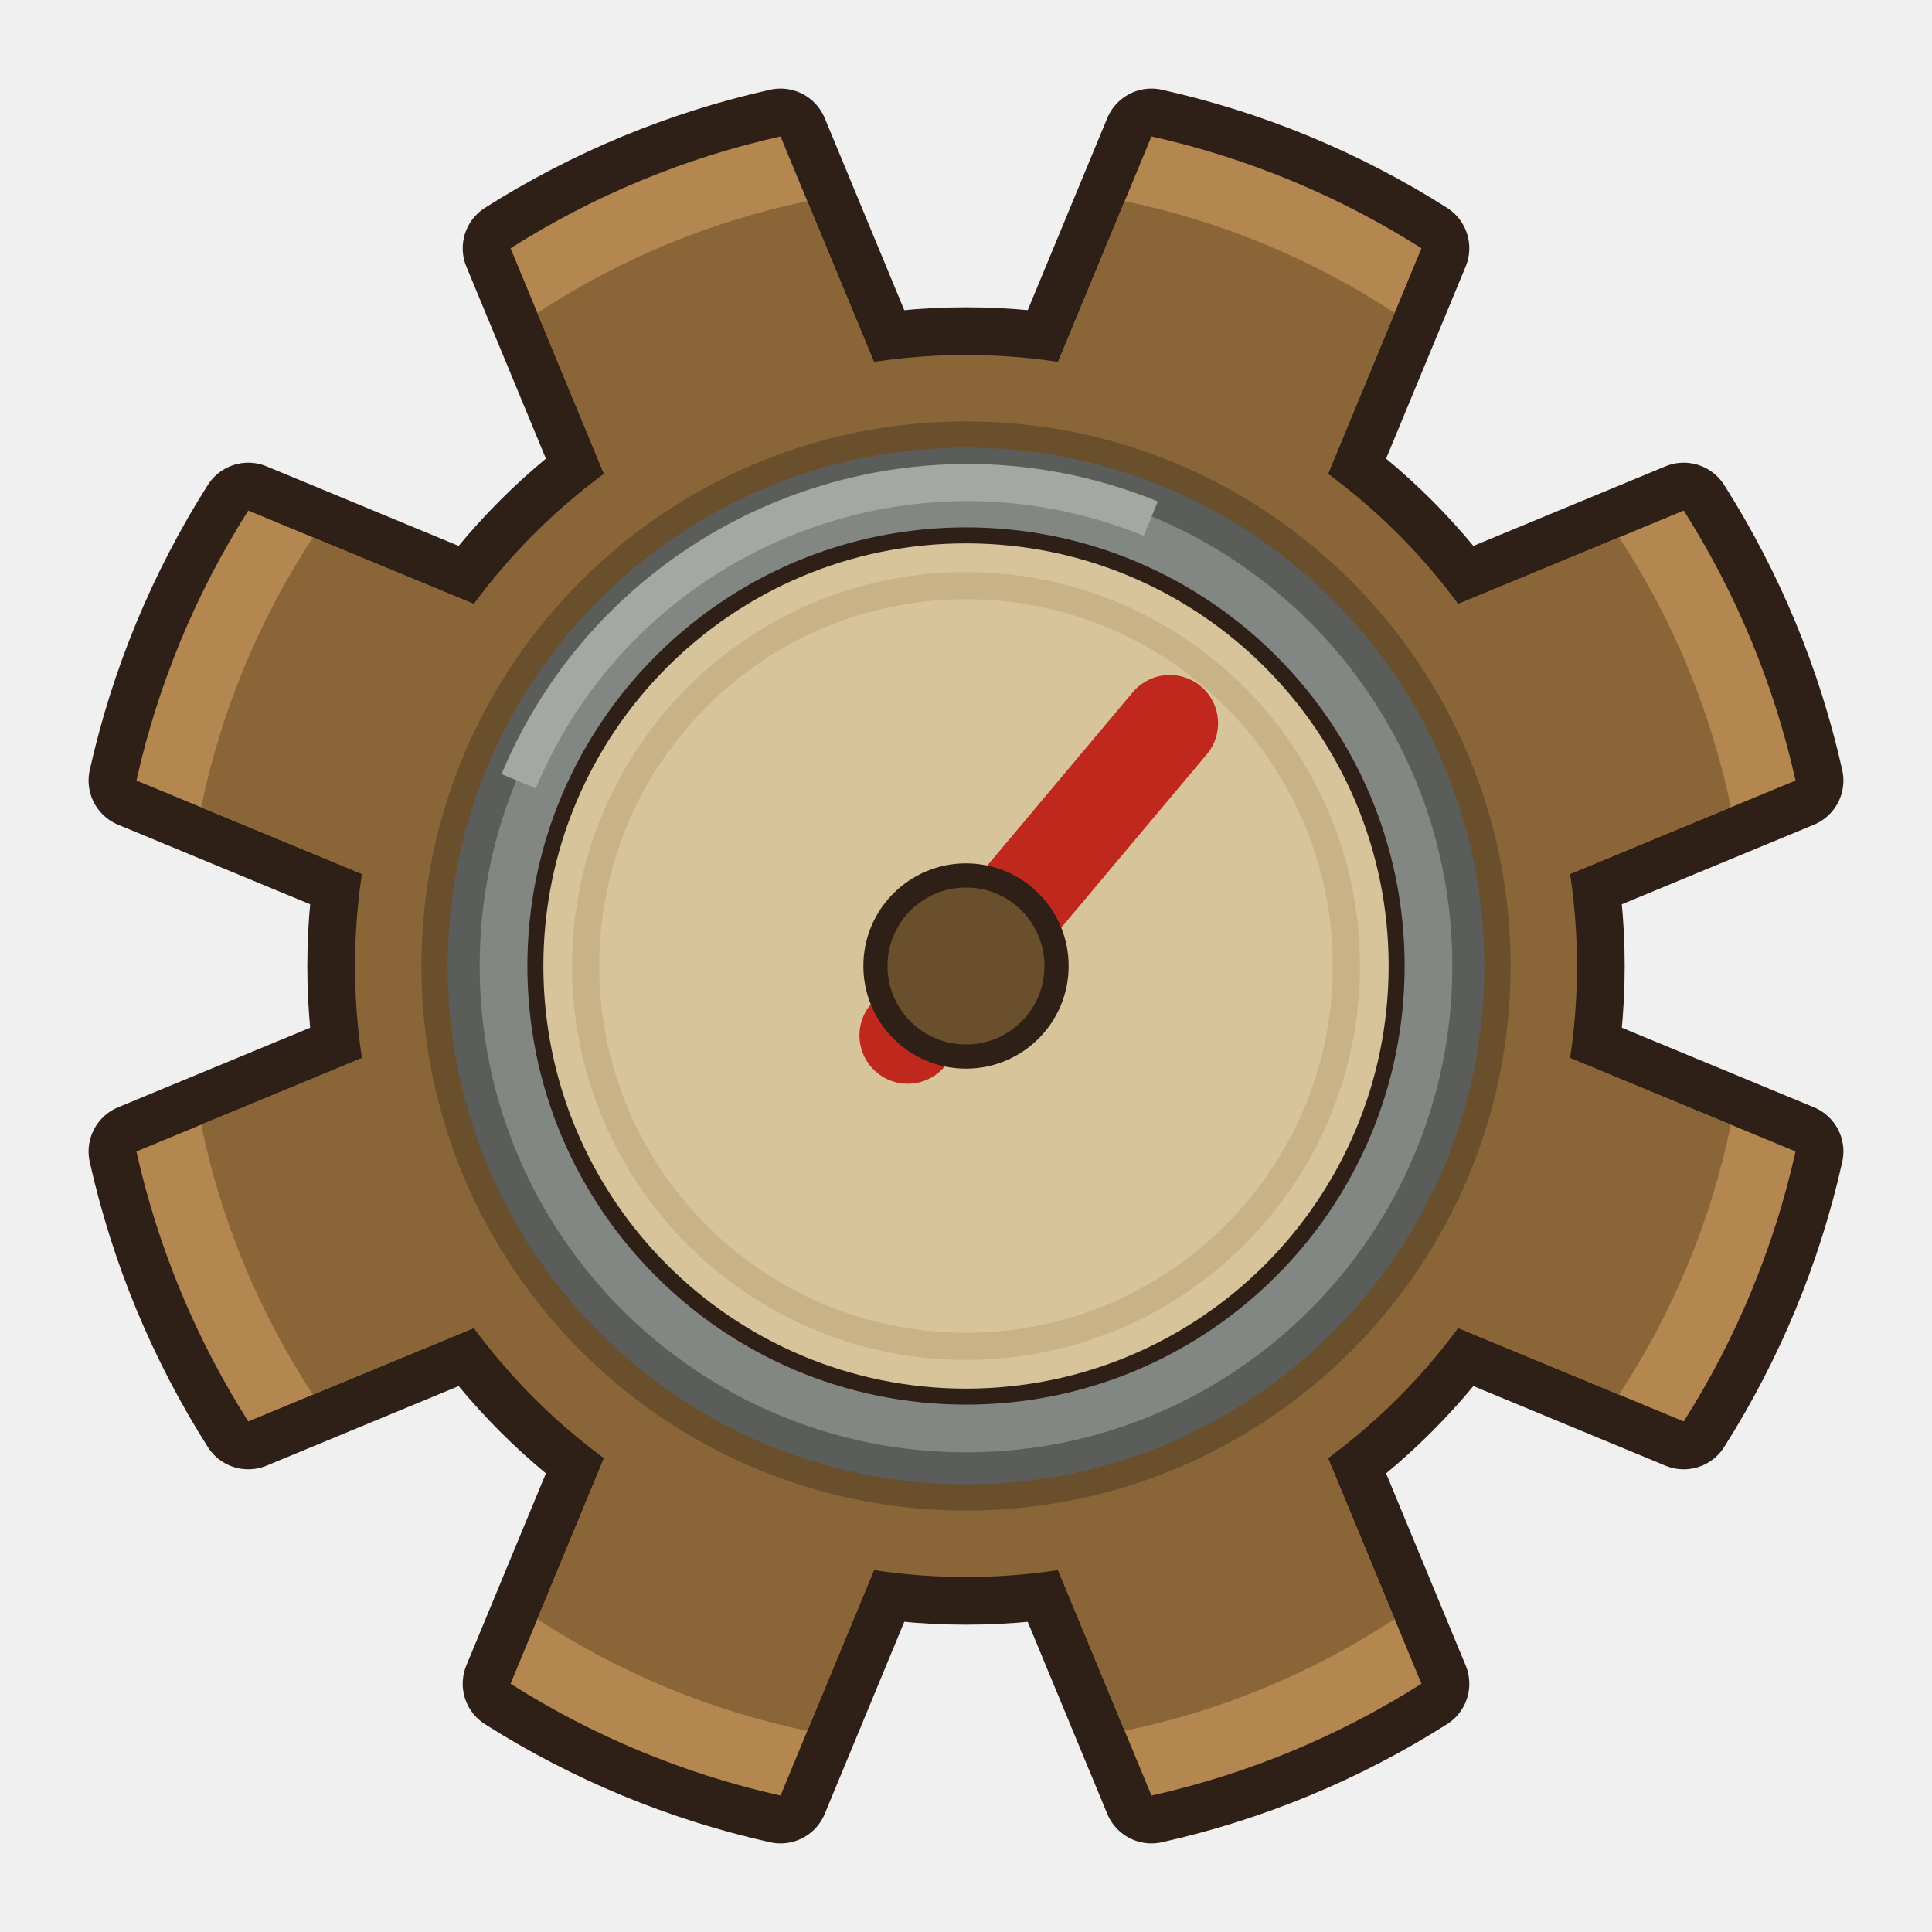
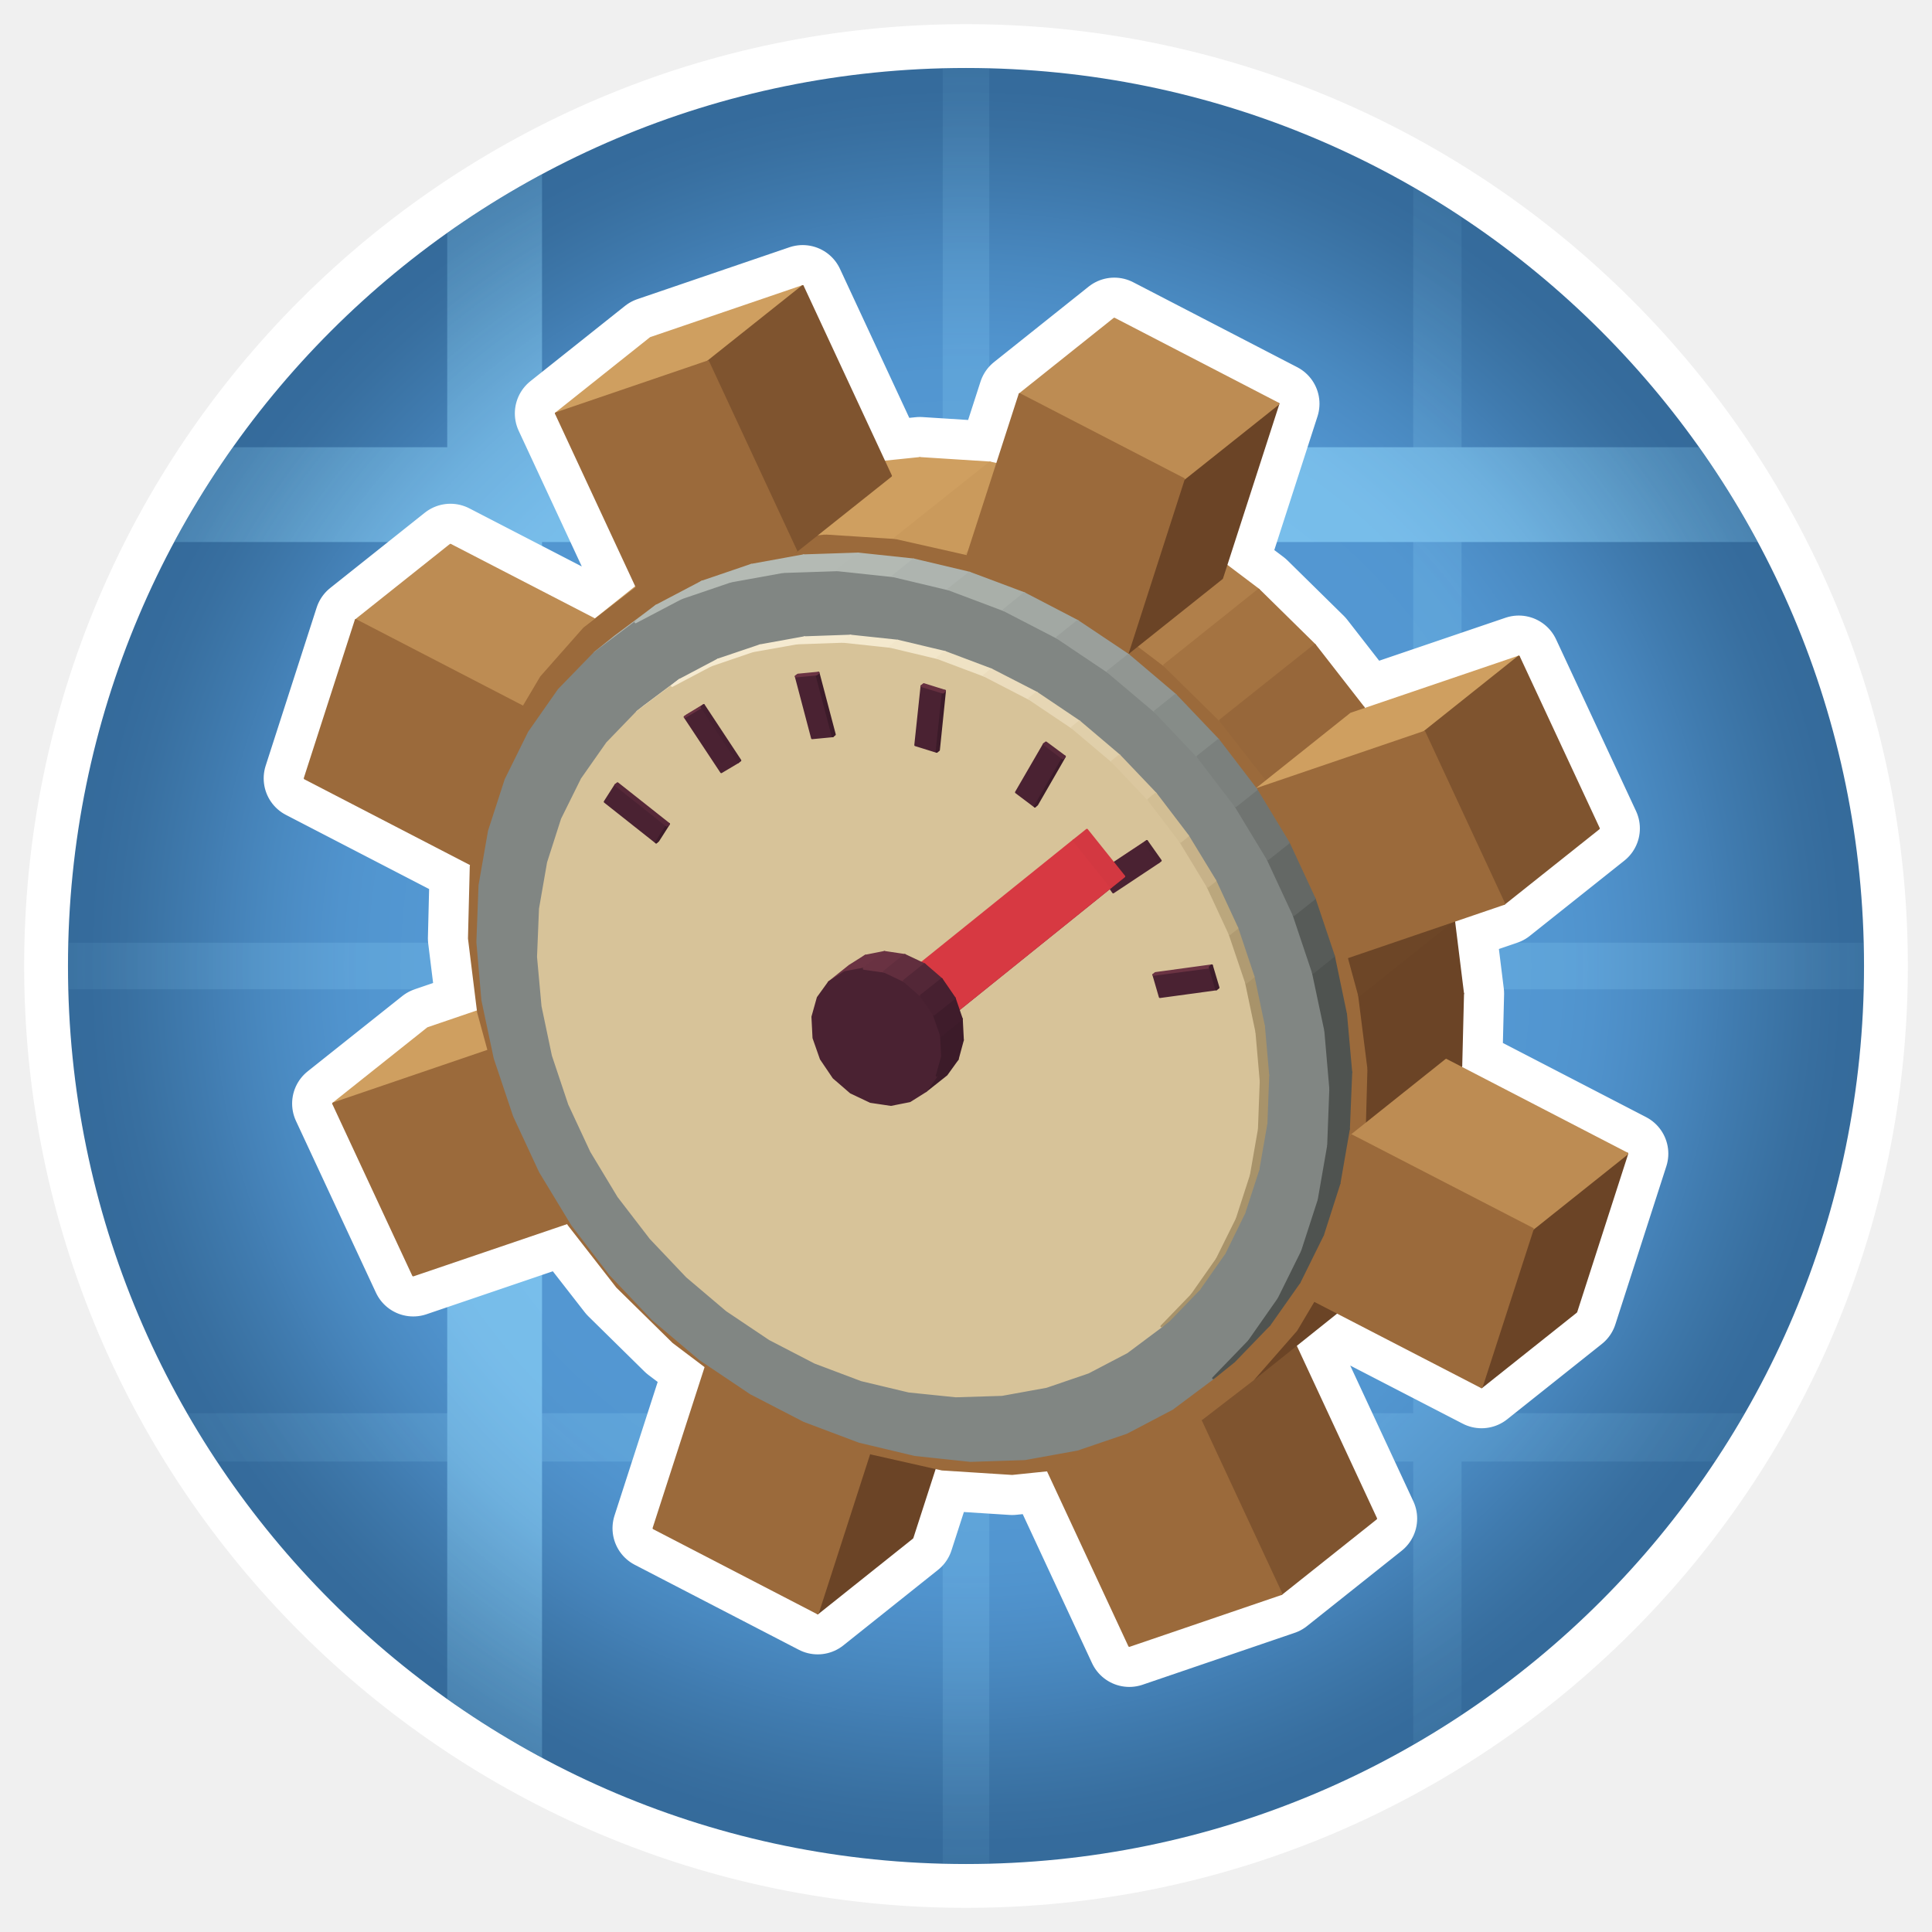
- <svg xmlns="http://www.w3.org/2000/svg" viewBox="0 0 64 64">
-   <path d="M27.16,15.28 L27.16,4.26 A28.16,28.16 0 0 1 36.84,4.26 L36.84,15.28Z" fill="#2e2016" stroke="#2e2016" stroke-width="3.17" stroke-linejoin="round" transform="rotate(22.50 32 32)" />
-   <path d="M27.16,15.28 L27.16,4.26 A28.16,28.16 0 0 1 36.84,4.26 L36.84,15.28Z" fill="#2e2016" stroke="#2e2016" stroke-width="3.17" stroke-linejoin="round" transform="rotate(67.50 32 32)" />
-   <path d="M27.16,15.28 L27.16,4.26 A28.16,28.16 0 0 1 36.84,4.26 L36.84,15.28Z" fill="#2e2016" stroke="#2e2016" stroke-width="3.17" stroke-linejoin="round" transform="rotate(112.50 32 32)" />
-   <path d="M27.16,15.28 L27.16,4.26 A28.16,28.16 0 0 1 36.84,4.26 L36.84,15.28Z" fill="#2e2016" stroke="#2e2016" stroke-width="3.17" stroke-linejoin="round" transform="rotate(157.50 32 32)" />
-   <path d="M27.16,15.28 L27.16,4.26 A28.16,28.16 0 0 1 36.84,4.26 L36.84,15.28Z" fill="#2e2016" stroke="#2e2016" stroke-width="3.17" stroke-linejoin="round" transform="rotate(202.50 32 32)" />
-   <path d="M27.16,15.28 L27.16,4.26 A28.16,28.16 0 0 1 36.84,4.26 L36.84,15.28Z" fill="#2e2016" stroke="#2e2016" stroke-width="3.17" stroke-linejoin="round" transform="rotate(247.50 32 32)" />
-   <path d="M27.16,15.28 L27.16,4.26 A28.16,28.16 0 0 1 36.84,4.26 L36.84,15.28Z" fill="#2e2016" stroke="#2e2016" stroke-width="3.17" stroke-linejoin="round" transform="rotate(292.50 32 32)" />
-   <path d="M27.16,15.28 L27.16,4.26 A28.16,28.16 0 0 1 36.84,4.26 L36.84,15.28Z" fill="#2e2016" stroke="#2e2016" stroke-width="3.17" stroke-linejoin="round" transform="rotate(337.50 32 32)" />
-   <circle cx="32" cy="32" r="21.82" fill="#2e2016" />
-   <path d="M27.16,15.28 L27.16,4.26 A28.16,28.16 0 0 1 36.84,4.26 L36.84,15.28Z" fill="#b3874f" transform="rotate(22.50 32 32)" />
-   <path d="M27.16,15.28 L27.16,4.26 A28.16,28.16 0 0 1 36.84,4.26 L36.84,15.28Z" fill="#b3874f" transform="rotate(67.50 32 32)" />
-   <path d="M27.16,15.28 L27.16,4.26 A28.16,28.16 0 0 1 36.84,4.26 L36.84,15.28Z" fill="#b3874f" transform="rotate(112.50 32 32)" />
-   <path d="M27.16,15.28 L27.16,4.26 A28.16,28.16 0 0 1 36.84,4.26 L36.84,15.28Z" fill="#b3874f" transform="rotate(157.50 32 32)" />
-   <path d="M27.16,15.28 L27.16,4.26 A28.16,28.16 0 0 1 36.84,4.26 L36.84,15.28Z" fill="#b3874f" transform="rotate(202.50 32 32)" />
-   <path d="M27.16,15.28 L27.16,4.26 A28.16,28.16 0 0 1 36.84,4.26 L36.84,15.28Z" fill="#b3874f" transform="rotate(247.50 32 32)" />
-   <path d="M27.16,15.28 L27.16,4.26 A28.16,28.16 0 0 1 36.84,4.26 L36.84,15.28Z" fill="#b3874f" transform="rotate(292.50 32 32)" />
-   <path d="M27.16,15.28 L27.16,4.26 A28.16,28.16 0 0 1 36.84,4.26 L36.84,15.28Z" fill="#b3874f" transform="rotate(337.50 32 32)" />
-   <path d="M27.16,15.28 L27.16,6.58 A25.87,25.87 0 0 1 36.84,6.58 L36.84,15.28Z" fill="#8a6538" transform="rotate(22.50 32 32)" />
-   <path d="M27.16,15.28 L27.16,6.58 A25.87,25.87 0 0 1 36.84,6.58 L36.84,15.28Z" fill="#8a6538" transform="rotate(67.50 32 32)" />
-   <path d="M27.16,15.28 L27.16,6.58 A25.87,25.87 0 0 1 36.84,6.58 L36.84,15.28Z" fill="#8a6538" transform="rotate(112.50 32 32)" />
-   <path d="M27.16,15.28 L27.16,6.58 A25.87,25.87 0 0 1 36.84,6.58 L36.84,15.28Z" fill="#8a6538" transform="rotate(157.50 32 32)" />
-   <path d="M27.16,15.28 L27.16,6.58 A25.87,25.87 0 0 1 36.84,6.58 L36.84,15.28Z" fill="#8a6538" transform="rotate(202.50 32 32)" />
-   <path d="M27.16,15.28 L27.16,6.58 A25.87,25.87 0 0 1 36.84,6.58 L36.84,15.28Z" fill="#8a6538" transform="rotate(247.50 32 32)" />
-   <path d="M27.16,15.28 L27.16,6.58 A25.87,25.87 0 0 1 36.84,6.58 L36.84,15.28Z" fill="#8a6538" transform="rotate(292.50 32 32)" />
-   <path d="M27.16,15.28 L27.16,6.58 A25.87,25.87 0 0 1 36.84,6.58 L36.84,15.28Z" fill="#8a6538" transform="rotate(337.50 32 32)" />
-   <circle cx="32" cy="32" r="20.24" fill="#8a6538" />
-   <circle cx="32" cy="32" r="18.04" fill="#6a4f2c" />
-   <circle cx="32" cy="32" r="17.17" fill="#5a5d5a" />
-   <circle cx="32" cy="32" r="16.11" fill="#828784" />
-   <path d="M17.18,25.88 A16.11,16.11 0 0 1 38.12,17.18" fill="none" stroke="#a3a8a4" stroke-width="1.23" />
-   <circle cx="32" cy="32" r="14" fill="#1d1c21" stroke="#2e2016" stroke-width="1.06" />
-   <circle cx="32" cy="32" r="14" fill="#d8c49a" />
-   <circle cx="32" cy="32" r="12.6" fill="none" stroke="#c9b285" stroke-width="0.9" />
-   <line x1="30.07" y1="34.30" x2="38.75" y2="23.96" stroke="#c0281e" stroke-width="3.2" stroke-linecap="round" />
-   <circle cx="32" cy="32" r="3" fill="#6a4f2c" stroke="#2e2016" stroke-width="0.8" />
+ <svg xmlns="http://www.w3.org/2000/svg" viewBox="0 0 1080 1080">
+   <defs>
+     <radialGradient id="finb" gradientUnits="userSpaceOnUse" cx="540" cy="540" r="502">
+       <stop offset="0" stop-color="#5398d3" />
+       <stop offset="0.6" stop-color="#5397d2" />
+       <stop offset="0.659" stop-color="#5296d0" />
+       <stop offset="0.699" stop-color="#5093cd" />
+       <stop offset="0.739" stop-color="#4d8ec7" />
+       <stop offset="0.779" stop-color="#4989c0" />
+       <stop offset="0.819" stop-color="#4582b8" />
+       <stop offset="0.859" stop-color="#407baf" />
+       <stop offset="0.898" stop-color="#3c75a7" />
+       <stop offset="0.938" stop-color="#386fa0" />
+       <stop offset="0.978" stop-color="#356b9c" />
+       <stop offset="1" stop-color="#356b9b" />
+     </radialGradient>
+     <radialGradient id="fina" gradientUnits="userSpaceOnUse" cx="540" cy="540" r="502">
+       <stop offset="0" stop-color="#fff" stop-opacity="0.56" />
+       <stop offset="0.677" stop-color="#fff" stop-opacity="0.55" />
+       <stop offset="0.783" stop-color="#fff" stop-opacity="0.48" />
+       <stop offset="0.97" stop-color="#fff" stop-opacity="0.26" />
+       <stop offset="1" stop-color="#fff" stop-opacity="0.22" />
+     </radialGradient>
+     <mask id="finm" maskUnits="userSpaceOnUse" x="0" y="0" width="1080" height="1080">
+       <rect width="1080" height="1080" fill="url(#fina)" />
+     </mask>
+     <clipPath id="finc">
+       <circle cx="540" cy="540" r="502" />
+     </clipPath>
+     <filter id="fing" filterUnits="userSpaceOnUse" x="0" y="0" width="1080" height="1080">
+       <feGaussianBlur stdDeviation="16" />
+     </filter>
+   </defs>
+   <circle cx="540" cy="540" r="526.5" fill="#fff" />
+   <circle cx="540" cy="540" r="502" fill="url(#finb)" />
+   <g clip-path="url(#finc)">
+     <g mask="url(#finm)" fill="#96dcff">
+       <path d="M527,0H553V1080H527Z M790,0H817V1080H790Z M0,527H1080V553H0Z M0,790H1080V817H0Z" fill-opacity="0.33" />
+       <path d="M250,0H303V1080H250Z M0,250H1080V303H0Z" />
+     </g>
+   </g>
+   <path d="M280.1,584.9L333,542.8L239.2,574.8L186.3,616.9ZM541.5,762.1L488.6,804.2L457.1,901.8L510,859.6ZM377.7,638.8L333,542.8L280.1,584.9L324.8,681ZM541.5,762.1L449.7,714.7L396.9,756.8L488.6,804.2ZM324.8,681L280.1,584.9L186.3,616.9L231,712.9ZM488.6,804.2L396.9,756.8L365.4,854.3L457.1,901.8ZM324.5,445.3L353,356.9L300.1,399.1L271.6,487.5ZM300.1,399.1L353,356.9L251.8,304.6L198.9,346.7ZM719.9,742.9L634.9,771.9L582,814L667,785.1ZM271.6,487.5L300.1,399.1L198.9,346.7L170.4,435.1ZM719.9,742.9L667,785.1L716.3,891L769.2,848.9ZM667,785.1L582,814L631.3,920L716.3,891ZM408.1,286.9L379.4,309L326.6,351.2L355.2,329ZM753.4,728.8L777.5,701.5L724.6,743.6L700.6,771ZM440.7,270.4L408.1,286.9L355.2,329L387.8,312.5ZM777.5,701.5L796.4,669.6L743.5,711.8L724.6,743.6ZM763.9,637.8L765,597.5L759.8,556.4L748.6,515.3L731.6,475.4L709.3,437.5L682.1,402.7L650.8,371.9L616.1,345.6L578.8,324.7L540,309.6L500.5,300.7L461.3,298.2L423.5,302.2L387.8,312.5L355.2,329L326.6,351.2L302.5,378.5L283.6,410.4L270.4,445.9L263.2,484.3L262.2,524.6L267.3,565.8L278.5,606.8L295.5,646.8L317.9,684.6L345,719.4L376.4,750.3L411.1,776.5L448.3,797.4L487.1,812.5L526.6,821.4L565.8,823.9L603.7,820L639.3,809.6L671.9,793.1L700.6,771L724.6,743.6L743.5,711.8L756.7,676.2ZM476.3,260L440.7,270.4L387.8,312.5L423.5,302.2ZM310.8,231.1L395.8,202.1L448.7,160L363.7,189ZM796.4,669.6L809.6,634.1L756.7,676.2L743.5,711.8ZM514.2,256.1L476.3,260L423.5,302.2L461.3,298.2ZM445.1,308.1L498,266L448.7,160L395.8,202.1ZM809.6,634.1L816.8,595.7L763.9,637.8L756.7,676.2ZM553.4,258.6L514.2,256.1L461.3,298.2L500.5,300.7ZM360.1,337.1L445.1,308.1L395.8,202.1L310.8,231.1ZM856.8,687L828.2,775.4L881.1,733.3L909.6,644.9ZM816.8,595.7L817.8,555.4L765,597.5L763.9,637.8ZM592.9,267.5L553.4,258.6L500.5,300.7L540,309.6ZM808.4,592.5L755.5,634.7L856.8,687L909.6,644.9ZM817.8,555.4L812.7,514.2L759.8,556.4L765,597.5ZM631.7,282.6L592.9,267.5L540,309.6L578.8,324.7ZM755.5,634.7L727,723.1L828.2,775.4L856.8,687ZM812.7,514.2L801.5,473.2L748.6,515.3L759.8,556.4ZM668.9,303.5L631.7,282.6L578.8,324.7L616.1,345.6ZM801.5,473.2L784.5,433.2L731.6,475.4L748.6,515.3ZM703.6,329.7L668.9,303.5L616.1,345.6L650.8,371.9ZM784.5,433.2L762.1,395.4L709.3,437.5L731.6,475.4ZM735,360.6L703.6,329.7L650.8,371.9L682.1,402.7ZM762.1,395.4L735,360.6L682.1,402.7L709.3,437.5ZM630.3,365.3L683.1,323.2L714.6,225.7L661.7,267.8ZM755.2,399L702.3,441.2L796.2,409.2L849,367.1ZM570,220.4L661.7,267.8L714.6,225.7L622.9,178.2ZM796.2,409.2L840.8,505.2L893.7,463.1L849,367.1ZM538.5,317.9L630.3,365.3L661.7,267.8L570,220.4ZM702.3,441.2L747,537.2L840.8,505.2L796.2,409.2ZM366.9,338.6L344,355.7L332.4,365L355.3,347.8ZM742.5,640.4L743.7,608.6L740.9,576.2L734,543.7L723.2,511.5L708.7,480.3L690.7,450.6L669.5,422.9L645.6,397.7L619.2,375.4L590.9,356.4L561.1,341L530.3,329.4L499.2,322L468.1,318.7L437.7,319.7L408.4,325L380.8,334.4L355.3,347.8L332.4,365L312.4,385.6L295.8,409.3L282.7,435.8L273.4,464.5L268.1,494.9L266.9,526.7L269.7,559.1L276.6,591.6L287.4,623.8L301.9,655L319.9,684.7L341.1,712.4L365,737.6L391.4,759.9L419.7,778.9L449.5,794.3L480.3,805.9L511.4,813.3L542.5,816.6L572.9,815.6L602.2,810.3L629.8,800.9L655.3,787.5L678.2,770.4L698.2,749.7L714.8,726L727.9,699.5L737.2,670.8ZM689.8,761.1L709.7,740.5L698.2,749.7L678.2,770.4ZM392.4,325.2L366.9,338.6L355.3,347.8L380.8,334.4ZM709.7,740.5L726.4,716.8L714.8,726L698.2,749.7ZM420,315.8L392.4,325.2L380.8,334.4L408.4,325ZM726.4,716.8L739.5,690.3L727.9,699.5L714.8,726ZM449.2,310.5L420,315.8L408.4,325L437.7,319.7ZM739.5,690.3L748.7,661.6L737.2,670.8L727.9,699.5ZM479.7,309.5L449.2,310.5L437.7,319.7L468.1,318.7ZM748.7,661.6L754,631.1L742.5,640.4L737.2,670.8ZM510.7,312.8L479.7,309.5L468.1,318.7L499.2,322ZM754,631.1L755.3,599.4L743.7,608.6L742.5,640.4ZM541.9,320.2L510.7,312.8L499.2,322L530.3,329.4ZM755.3,599.4L752.4,567L740.9,576.2L743.7,608.6ZM572.6,331.7L541.9,320.2L530.3,329.4L561.1,341ZM752.4,567L745.6,534.4L734,543.7L740.9,576.2ZM602.4,347.2L572.6,331.7L561.1,341L590.9,356.4ZM745.6,534.4L734.8,502.3L723.2,511.5L734,543.7ZM630.8,366.2L602.4,347.2L590.9,356.4L619.2,375.4ZM734.8,502.3L720.3,471.1L708.7,480.3L723.2,511.5ZM657.1,388.5L630.8,366.2L619.2,375.4L645.6,397.7ZM720.3,471.1L702.3,441.4L690.7,450.6L708.7,480.3ZM681.1,413.7L657.1,388.5L645.6,397.7L669.5,422.9ZM702.3,441.4L681.1,413.7L669.5,422.9L690.7,450.6ZM379.9,380.1L360.5,394.6L356.3,397.9L375.7,383.4ZM703.8,631.2L704.8,604.4L702.4,576.9L696.6,549.3L687.4,522.1L675.1,495.6L659.9,470.5L642,447L621.7,425.6L599.3,406.7L575.3,390.6L550.1,377.6L524,367.8L497.6,361.5L471.3,358.7L445.5,359.6L420.7,364L397.3,372L375.7,383.4L356.3,397.9L339.4,415.4L325.3,435.5L314.2,457.9L306.4,482.2L301.9,508L300.8,534.9L303.3,562.4L309.1,590L318.2,617.2L330.5,643.6L345.7,668.8L363.7,692.2L384,713.6L406.3,732.5L430.3,748.6L455.6,761.7L481.6,771.5L508,777.8L534.3,780.5L560.1,779.7L584.9,775.2L608.3,767.2L629.9,755.9L649.3,741.4L666.2,723.9L680.3,703.8L691.4,681.4L699.3,657ZM653.5,738.1L670.4,720.6L666.2,723.9L649.3,741.4ZM401.5,368.7L379.9,380.1L375.7,383.4L397.3,372ZM670.4,720.6L684.5,700.5L680.3,703.8L666.2,723.9ZM424.9,360.8L401.5,368.7L397.3,372L420.7,364ZM684.5,700.5L695.5,678.1L691.4,681.4L680.3,703.8ZM449.7,356.3L424.9,360.8L420.7,364L445.5,359.6ZM695.5,678.1L703.4,653.8L699.3,657L691.4,681.4ZM475.4,355.4L449.7,356.3L445.5,359.6L471.3,358.7ZM703.4,653.8L707.9,627.9L703.8,631.2L699.3,657ZM501.8,358.2L475.4,355.4L471.3,358.7L497.6,361.5ZM707.9,627.9L708.9,601.1L704.8,604.4L703.8,631.2ZM528.2,364.5L501.8,358.2L497.6,361.5L524,367.8ZM708.9,601.1L706.5,573.6L702.4,576.9L704.8,604.4ZM554.2,374.3L528.2,364.5L524,367.8L550.1,377.6ZM706.5,573.6L700.7,546L696.6,549.3L702.4,576.9ZM579.5,387.3L554.2,374.3L550.1,377.6L575.3,390.6ZM700.7,546L691.6,518.8L687.4,522.1L696.6,549.3ZM603.4,403.4L579.5,387.3L575.3,390.6L599.3,406.7ZM691.6,518.8L679.3,492.3L675.1,495.6L687.4,522.1ZM625.8,422.4L603.4,403.4L599.3,406.7L621.7,425.6ZM679.3,492.3L664,467.2L659.9,470.5L675.1,495.6ZM646.1,443.7L625.8,422.4L621.7,425.6L642,447ZM664,467.2L646.1,443.7L642,447L659.9,470.5ZM366.8,470.9L372.7,461.5L344.1,438.8L338.1,448.2ZM367.9,470L373.9,460.6L372.7,461.5L366.8,470.9ZM372.7,461.5L373.9,460.6L345.2,437.9L344.1,438.8ZM403.2,431.6L412.6,426L392.2,395.2L382.8,400.8ZM382.8,400.8L392.2,395.2L393.4,394.2L384,399.9ZM412.6,426L413.8,425.1L393.4,394.2L392.2,395.2ZM454,412.6L465.5,411.5L456.4,377L444.9,378.1ZM465.5,411.5L466.6,410.6L457.5,376.1L456.4,377ZM444.9,378.1L456.4,377L457.5,376.1L446,377.2ZM511.7,416.5L523.6,420.2L527.1,387.1L515.2,383.5ZM523.6,420.2L524.8,419.3L528.2,386.2L527.1,387.1ZM515.2,383.5L527.1,387.1L528.2,386.2L516.4,382.5ZM644.8,544.9L648.4,557.3L679.9,553L676.3,540.7ZM645.9,544L644.8,544.9L676.3,540.7L677.4,539.7ZM568,442.9L578.5,450.8L594.1,423.9L583.6,416ZM578.5,450.8L579.7,449.8L595.2,422.9L594.1,423.9ZM676.3,540.7L679.9,553L681.1,552.1L677.4,539.7ZM615.8,487L614.6,487.9L640,471.1L641.1,470.2ZM614.6,487.9L622.3,498.8L647.6,482L640,471.1ZM583.6,416L594.1,423.9L595.2,422.9L584.7,415.1ZM640,471.1L647.6,482L648.8,481.1L641.1,470.2ZM486,604.5L493.5,598.5L628.4,489.9L621,495.8ZM465.2,578.5L486,604.5L621,495.8L600.2,469.8ZM600.2,469.8L621,495.8L628.4,489.9L607.6,463.9ZM483.8,534.3L474.9,539.9L463.4,549.1L472.2,543.5ZM529.1,600.7L535.3,592.1L523.7,601.3L517.5,609.9ZM494.4,532.2L483.8,534.3L472.2,543.5L482.9,541.5ZM526.7,590.6L526.1,578.8L522,567.1L514.8,556.6L505.3,548.3L494.3,543.1L482.9,541.5L472.2,543.5L463.4,549.1L457.2,557.7L454.2,568.4L454.8,580.2L458.9,591.9L466,602.4L475.6,610.7L486.6,615.9L498,617.6L508.6,615.5L517.5,609.9L523.7,601.3ZM535.3,592.1L538.2,581.4L526.7,590.6L523.7,601.3ZM505.8,533.9L494.4,532.2L482.9,541.5L494.3,543.1ZM538.2,581.4L537.6,569.6L526.1,578.8L526.7,590.6ZM516.8,539.1L505.8,533.9L494.3,543.1L505.3,548.3ZM537.6,569.6L533.6,557.9L522,567.1L526.1,578.8ZM526.4,547.4L516.8,539.1L505.3,548.3L514.8,556.6ZM533.6,557.9L526.4,547.4L514.8,556.6L522,567.1Z" fill="#fff" stroke="#fff" stroke-width="46" stroke-linejoin="round" />
+   <path d="M280.1,584.9L333,542.8L239.2,574.8L186.3,616.9Z" fill="#cf9f60" stroke="#cf9f60" stroke-width="1.2" stroke-linejoin="round" />
+   <path d="M541.5,762.1L488.6,804.2L457.1,901.8L510,859.6Z" fill="#6b4426" stroke="#6b4426" stroke-width="1.2" stroke-linejoin="round" />
+   <path d="M377.7,638.8L333,542.8L280.1,584.9L324.8,681Z" fill="#7f542f" stroke="#7f542f" stroke-width="1.2" stroke-linejoin="round" />
+   <path d="M541.5,762.1L449.7,714.7L396.9,756.8L488.6,804.2Z" fill="#bd8c53" stroke="#bd8c53" stroke-width="1.2" stroke-linejoin="round" />
+   <path d="M324.8,681L280.1,584.9L186.3,616.9L231,712.9Z" fill="#9b6a3b" stroke="#9b6a3b" stroke-width="1.2" stroke-linejoin="round" />
+   <path d="M488.6,804.2L396.9,756.8L365.4,854.3L457.1,901.8Z" fill="#9b6a3b" stroke="#9b6a3b" stroke-width="1.2" stroke-linejoin="round" />
+   <path d="M324.5,445.3L353,356.9L300.1,399.1L271.6,487.5Z" fill="#6b4426" stroke="#6b4426" stroke-width="1.2" stroke-linejoin="round" />
+   <path d="M300.1,399.1L353,356.9L251.8,304.6L198.9,346.7Z" fill="#bd8c53" stroke="#bd8c53" stroke-width="1.2" stroke-linejoin="round" />
+   <path d="M719.9,742.9L634.9,771.9L582,814L667,785.1Z" fill="#cf9f60" stroke="#cf9f60" stroke-width="1.2" stroke-linejoin="round" />
+   <path d="M271.6,487.5L300.1,399.1L198.9,346.7L170.4,435.1Z" fill="#9b6a3b" stroke="#9b6a3b" stroke-width="1.2" stroke-linejoin="round" />
+   <path d="M719.9,742.9L667,785.1L716.3,891L769.2,848.9Z" fill="#7f542f" stroke="#7f542f" stroke-width="1.2" stroke-linejoin="round" />
+   <path d="M667,785.1L582,814L631.3,920L716.3,891Z" fill="#9b6a3b" stroke="#9b6a3b" stroke-width="1.2" stroke-linejoin="round" />
+   <path d="M408.1,286.9L379.4,309L326.6,351.2L355.2,329Z" fill="#ca9a5d" stroke="#ca9a5d" stroke-width="1.2" stroke-linejoin="round" />
+   <path d="M753.4,728.8L777.5,701.5L724.6,743.6L700.6,771Z" fill="#6b4426" stroke="#6b4426" stroke-width="1.2" stroke-linejoin="round" />
+   <path d="M440.7,270.4L408.1,286.9L355.2,329L387.8,312.5Z" fill="#cf9f60" stroke="#cf9f60" stroke-width="1.2" stroke-linejoin="round" />
+   <path d="M777.5,701.5L796.4,669.6L743.5,711.8L724.6,743.6Z" fill="#6b4426" stroke="#6b4426" stroke-width="1.2" stroke-linejoin="round" />
+   <path d="M763.9,637.8L765,597.5L759.8,556.4L748.6,515.3L731.6,475.4L709.3,437.5L682.1,402.7L650.8,371.9L616.1,345.6L578.8,324.7L540,309.6L500.5,300.7L461.3,298.2L423.5,302.2L387.8,312.5L355.2,329L326.6,351.2L302.5,378.5L283.6,410.4L270.4,445.9L263.2,484.3L262.2,524.6L267.3,565.8L278.5,606.8L295.5,646.8L317.9,684.6L345,719.4L376.4,750.3L411.1,776.5L448.3,797.4L487.1,812.5L526.6,821.4L565.8,823.9L603.7,820L639.3,809.6L671.9,793.1L700.6,771L724.6,743.6L743.5,711.8L756.7,676.2Z" fill="#9b6a3b" stroke="#9b6a3b" stroke-width="1.2" stroke-linejoin="round" />
+   <path d="M476.3,260L440.7,270.4L387.8,312.5L423.5,302.2Z" fill="#cf9f60" stroke="#cf9f60" stroke-width="1.2" stroke-linejoin="round" />
+   <path d="M310.8,231.1L395.8,202.1L448.7,160L363.7,189Z" fill="#cf9f60" stroke="#cf9f60" stroke-width="1.2" stroke-linejoin="round" />
+   <path d="M796.4,669.6L809.6,634.1L756.7,676.2L743.5,711.8Z" fill="#6b4426" stroke="#6b4426" stroke-width="1.2" stroke-linejoin="round" />
+   <path d="M514.2,256.1L476.3,260L423.5,302.2L461.3,298.2Z" fill="#cf9f60" stroke="#cf9f60" stroke-width="1.2" stroke-linejoin="round" />
+   <path d="M445.1,308.1L498,266L448.7,160L395.8,202.1Z" fill="#7f542f" stroke="#7f542f" stroke-width="1.2" stroke-linejoin="round" />
+   <path d="M809.6,634.1L816.8,595.7L763.9,637.8L756.7,676.2Z" fill="#6b4426" stroke="#6b4426" stroke-width="1.2" stroke-linejoin="round" />
+   <path d="M553.4,258.6L514.2,256.1L461.3,298.2L500.5,300.7Z" fill="#cf9f60" stroke="#cf9f60" stroke-width="1.2" stroke-linejoin="round" />
+   <path d="M360.1,337.1L445.1,308.1L395.8,202.1L310.8,231.1Z" fill="#9b6a3b" stroke="#9b6a3b" stroke-width="1.2" stroke-linejoin="round" />
+   <path d="M856.8,687L828.2,775.4L881.1,733.3L909.6,644.9Z" fill="#6b4426" stroke="#6b4426" stroke-width="1.2" stroke-linejoin="round" />
+   <path d="M816.8,595.7L817.8,555.4L765,597.5L763.9,637.8Z" fill="#6b4426" stroke="#6b4426" stroke-width="1.2" stroke-linejoin="round" />
+   <path d="M592.9,267.5L553.4,258.6L500.5,300.7L540,309.6Z" fill="#ca9a5c" stroke="#ca9a5c" stroke-width="1.2" stroke-linejoin="round" />
+   <path d="M808.4,592.5L755.5,634.7L856.8,687L909.6,644.9Z" fill="#bd8c53" stroke="#bd8c53" stroke-width="1.2" stroke-linejoin="round" />
+   <path d="M817.8,555.4L812.7,514.2L759.8,556.4L765,597.5Z" fill="#6b4426" stroke="#6b4426" stroke-width="1.2" stroke-linejoin="round" />
+   <path d="M631.7,282.6L592.9,267.5L540,309.6L578.8,324.7Z" fill="#c39358" stroke="#c39358" stroke-width="1.2" stroke-linejoin="round" />
+   <path d="M755.5,634.7L727,723.1L828.2,775.4L856.8,687Z" fill="#9b6a3b" stroke="#9b6a3b" stroke-width="1.2" stroke-linejoin="round" />
+   <path d="M812.7,514.2L801.5,473.2L748.6,515.3L759.8,556.4Z" fill="#6d4627" stroke="#6d4627" stroke-width="1.2" stroke-linejoin="round" />
+   <path d="M668.9,303.5L631.7,282.6L578.8,324.7L616.1,345.6Z" fill="#ba8a51" stroke="#ba8a51" stroke-width="1.2" stroke-linejoin="round" />
+   <path d="M801.5,473.2L784.5,433.2L731.6,475.4L748.6,515.3Z" fill="#7b512d" stroke="#7b512d" stroke-width="1.2" stroke-linejoin="round" />
+   <path d="M703.6,329.7L668.9,303.5L616.1,345.6L650.8,371.9Z" fill="#b07f4a" stroke="#b07f4a" stroke-width="1.2" stroke-linejoin="round" />
+   <path d="M784.5,433.2L762.1,395.4L709.3,437.5L731.6,475.4Z" fill="#895c34" stroke="#895c34" stroke-width="1.2" stroke-linejoin="round" />
+   <path d="M735,360.6L703.6,329.7L650.8,371.9L682.1,402.7Z" fill="#a47341" stroke="#a47341" stroke-width="1.2" stroke-linejoin="round" />
+   <path d="M762.1,395.4L735,360.6L682.1,402.7L709.3,437.5Z" fill="#97673a" stroke="#97673a" stroke-width="1.2" stroke-linejoin="round" />
+   <path d="M630.3,365.3L683.1,323.2L714.6,225.7L661.7,267.8Z" fill="#6b4426" stroke="#6b4426" stroke-width="1.2" stroke-linejoin="round" />
+   <path d="M755.2,399L702.3,441.2L796.2,409.2L849,367.1Z" fill="#cf9f60" stroke="#cf9f60" stroke-width="1.2" stroke-linejoin="round" />
+   <path d="M570,220.4L661.7,267.8L714.6,225.7L622.9,178.2Z" fill="#bd8c53" stroke="#bd8c53" stroke-width="1.2" stroke-linejoin="round" />
+   <path d="M796.2,409.2L840.8,505.2L893.7,463.1L849,367.1Z" fill="#7f542f" stroke="#7f542f" stroke-width="1.2" stroke-linejoin="round" />
+   <path d="M538.5,317.9L630.3,365.3L661.7,267.8L570,220.4Z" fill="#9b6a3b" stroke="#9b6a3b" stroke-width="1.2" stroke-linejoin="round" />
+   <path d="M702.3,441.2L747,537.2L840.8,505.2L796.2,409.2Z" fill="#9b6a3b" stroke="#9b6a3b" stroke-width="1.2" stroke-linejoin="round" />
+   <path d="M366.9,338.6L344,355.7L332.4,365L355.3,347.8Z" fill="#b0b6b0" stroke="#b0b6b0" stroke-width="1.2" stroke-linejoin="round" />
+   <path d="M742.5,640.4L743.7,608.6L740.9,576.2L734,543.7L723.2,511.5L708.7,480.3L690.7,450.6L669.5,422.9L645.6,397.7L619.2,375.4L590.9,356.4L561.1,341L530.3,329.4L499.2,322L468.1,318.7L437.7,319.7L408.4,325L380.8,334.4L355.3,347.8L332.4,365L312.4,385.6L295.8,409.3L282.7,435.8L273.4,464.5L268.1,494.9L266.9,526.7L269.7,559.1L276.6,591.6L287.4,623.8L301.9,655L319.9,684.7L341.1,712.4L365,737.6L391.4,759.9L419.7,778.9L449.5,794.3L480.3,805.9L511.4,813.3L542.5,816.6L572.9,815.6L602.2,810.3L629.8,800.9L655.3,787.5L678.2,770.4L698.2,749.7L714.8,726L727.9,699.5L737.2,670.8Z" fill="#818683" stroke="#818683" stroke-width="1.2" stroke-linejoin="round" />
+   <path d="M689.8,761.1L709.7,740.5L698.2,749.7L678.2,770.4Z" fill="#4f5350" stroke="#4f5350" stroke-width="1.2" stroke-linejoin="round" />
+   <path d="M392.4,325.2L366.9,338.6L355.3,347.8L380.8,334.4Z" fill="#b4bab4" stroke="#b4bab4" stroke-width="1.2" stroke-linejoin="round" />
+   <path d="M709.7,740.5L726.4,716.8L714.8,726L698.2,749.7Z" fill="#4f5350" stroke="#4f5350" stroke-width="1.2" stroke-linejoin="round" />
+   <path d="M420,315.8L392.4,325.2L380.8,334.4L408.4,325Z" fill="#b4bab4" stroke="#b4bab4" stroke-width="1.2" stroke-linejoin="round" />
+   <path d="M726.4,716.8L739.5,690.3L727.9,699.5L714.8,726Z" fill="#4f5350" stroke="#4f5350" stroke-width="1.2" stroke-linejoin="round" />
+   <path d="M449.2,310.5L420,315.8L408.4,325L437.7,319.7Z" fill="#b4bab4" stroke="#b4bab4" stroke-width="1.2" stroke-linejoin="round" />
+   <path d="M739.5,690.3L748.7,661.6L737.2,670.8L727.9,699.5Z" fill="#4f5350" stroke="#4f5350" stroke-width="1.2" stroke-linejoin="round" />
+   <path d="M479.7,309.5L449.2,310.5L437.7,319.7L468.1,318.7Z" fill="#b4bab4" stroke="#b4bab4" stroke-width="1.2" stroke-linejoin="round" />
+   <path d="M748.7,661.6L754,631.1L742.5,640.4L737.2,670.8Z" fill="#4f5350" stroke="#4f5350" stroke-width="1.2" stroke-linejoin="round" />
+   <path d="M510.7,312.8L479.7,309.5L468.1,318.7L499.2,322Z" fill="#b3b9b3" stroke="#b3b9b3" stroke-width="1.2" stroke-linejoin="round" />
+   <path d="M754,631.1L755.3,599.4L743.7,608.6L742.5,640.4Z" fill="#4f5350" stroke="#4f5350" stroke-width="1.2" stroke-linejoin="round" />
+   <path d="M541.9,320.2L510.7,312.8L499.2,322L530.3,329.4Z" fill="#aeb4af" stroke="#aeb4af" stroke-width="1.2" stroke-linejoin="round" />
+   <path d="M755.3,599.4L752.4,567L740.9,576.2L743.7,608.6Z" fill="#4f5350" stroke="#4f5350" stroke-width="1.2" stroke-linejoin="round" />
+   <path d="M572.6,331.7L541.9,320.2L530.3,329.4L561.1,341Z" fill="#a9afa9" stroke="#a9afa9" stroke-width="1.2" stroke-linejoin="round" />
+   <path d="M752.4,567L745.6,534.4L734,543.7L740.9,576.2Z" fill="#4f5350" stroke="#4f5350" stroke-width="1.2" stroke-linejoin="round" />
+   <path d="M602.4,347.2L572.6,331.7L561.1,341L590.9,356.4Z" fill="#a2a8a3" stroke="#a2a8a3" stroke-width="1.2" stroke-linejoin="round" />
+   <path d="M745.6,534.4L734.8,502.3L723.2,511.5L734,543.7Z" fill="#575b58" stroke="#575b58" stroke-width="1.2" stroke-linejoin="round" />
+   <path d="M630.8,366.2L602.4,347.2L590.9,356.4L619.2,375.4Z" fill="#9a9f9b" stroke="#9a9f9b" stroke-width="1.2" stroke-linejoin="round" />
+   <path d="M734.8,502.3L720.3,471.1L708.7,480.3L723.2,511.5Z" fill="#646865" stroke="#646865" stroke-width="1.2" stroke-linejoin="round" />
+   <path d="M657.1,388.5L630.8,366.2L619.2,375.4L645.6,397.7Z" fill="#919692" stroke="#919692" stroke-width="1.2" stroke-linejoin="round" />
+   <path d="M720.3,471.1L702.3,441.4L690.7,450.6L708.7,480.3Z" fill="#707471" stroke="#707471" stroke-width="1.2" stroke-linejoin="round" />
+   <path d="M681.1,413.7L657.1,388.5L645.6,397.7L669.5,422.9Z" fill="#868c88" stroke="#868c88" stroke-width="1.2" stroke-linejoin="round" />
+   <path d="M702.3,441.4L681.1,413.7L669.5,422.9L690.7,450.6Z" fill="#7b807d" stroke="#7b807d" stroke-width="1.2" stroke-linejoin="round" />
+   <path d="M379.9,380.1L360.5,394.6L356.3,397.9L375.7,383.4Z" fill="#f3e7cc" stroke="#f3e7cc" stroke-width="1.2" stroke-linejoin="round" />
+   <path d="M703.8,631.2L704.8,604.4L702.4,576.9L696.6,549.3L687.4,522.1L675.1,495.6L659.9,470.5L642,447L621.7,425.6L599.3,406.7L575.3,390.6L550.1,377.6L524,367.8L497.6,361.5L471.3,358.7L445.5,359.6L420.7,364L397.3,372L375.7,383.4L356.3,397.9L339.4,415.4L325.3,435.5L314.2,457.9L306.4,482.2L301.9,508L300.8,534.9L303.3,562.4L309.1,590L318.2,617.2L330.5,643.6L345.7,668.8L363.7,692.2L384,713.6L406.3,732.5L430.3,748.6L455.6,761.7L481.6,771.5L508,777.8L534.3,780.5L560.1,779.7L584.9,775.2L608.3,767.2L629.9,755.9L649.3,741.4L666.2,723.9L680.3,703.8L691.4,681.4L699.3,657Z" fill="#d7c399" stroke="#d7c399" stroke-width="1.2" stroke-linejoin="round" />
+   <path d="M653.5,738.1L670.4,720.6L666.2,723.9L649.3,741.4Z" fill="#a8936a" stroke="#a8936a" stroke-width="1.2" stroke-linejoin="round" />
+   <path d="M401.5,368.7L379.9,380.1L375.7,383.4L397.3,372Z" fill="#f5ead0" stroke="#f5ead0" stroke-width="1.2" stroke-linejoin="round" />
+   <path d="M670.4,720.6L684.5,700.5L680.3,703.8L666.2,723.9Z" fill="#a8936a" stroke="#a8936a" stroke-width="1.2" stroke-linejoin="round" />
+   <path d="M424.9,360.8L401.5,368.7L397.3,372L420.7,364Z" fill="#f5ead0" stroke="#f5ead0" stroke-width="1.2" stroke-linejoin="round" />
+   <path d="M684.5,700.5L695.5,678.1L691.4,681.4L680.3,703.8Z" fill="#a8936a" stroke="#a8936a" stroke-width="1.2" stroke-linejoin="round" />
+   <path d="M449.7,356.3L424.9,360.8L420.7,364L445.5,359.6Z" fill="#f5ead0" stroke="#f5ead0" stroke-width="1.2" stroke-linejoin="round" />
+   <path d="M695.5,678.1L703.4,653.8L699.3,657L691.4,681.4Z" fill="#a8936a" stroke="#a8936a" stroke-width="1.2" stroke-linejoin="round" />
+   <path d="M475.4,355.4L449.7,356.3L445.5,359.6L471.3,358.7Z" fill="#f5ead0" stroke="#f5ead0" stroke-width="1.2" stroke-linejoin="round" />
+   <path d="M703.4,653.8L707.9,627.9L703.8,631.2L699.3,657Z" fill="#a8936a" stroke="#a8936a" stroke-width="1.2" stroke-linejoin="round" />
+   <path d="M501.8,358.2L475.4,355.4L471.3,358.7L497.6,361.5Z" fill="#f4e9ce" stroke="#f4e9ce" stroke-width="1.2" stroke-linejoin="round" />
+   <path d="M707.9,627.9L708.9,601.1L704.8,604.4L703.8,631.2Z" fill="#a8936a" stroke="#a8936a" stroke-width="1.2" stroke-linejoin="round" />
+   <path d="M528.2,364.5L501.8,358.2L497.6,361.5L524,367.8Z" fill="#f2e6ca" stroke="#f2e6ca" stroke-width="1.2" stroke-linejoin="round" />
+   <path d="M708.9,601.1L706.5,573.6L702.4,576.9L704.8,604.4Z" fill="#a8936a" stroke="#a8936a" stroke-width="1.2" stroke-linejoin="round" />
+   <path d="M554.2,374.3L528.2,364.5L524,367.8L550.1,377.6Z" fill="#efe2c4" stroke="#efe2c4" stroke-width="1.2" stroke-linejoin="round" />
+   <path d="M706.5,573.6L700.7,546L696.6,549.3L702.4,576.9Z" fill="#a8936a" stroke="#a8936a" stroke-width="1.2" stroke-linejoin="round" />
+   <path d="M579.5,387.3L554.2,374.3L550.1,377.6L575.3,390.6Z" fill="#ebdcbd" stroke="#ebdcbd" stroke-width="1.2" stroke-linejoin="round" />
+   <path d="M700.7,546L691.6,518.8L687.4,522.1L696.6,549.3Z" fill="#b09b72" stroke="#b09b72" stroke-width="1.2" stroke-linejoin="round" />
+   <path d="M603.4,403.4L579.5,387.3L575.3,390.6L599.3,406.7Z" fill="#e6d6b4" stroke="#e6d6b4" stroke-width="1.2" stroke-linejoin="round" />
+   <path d="M691.6,518.8L679.3,492.3L675.1,495.6L687.4,522.1Z" fill="#bba77d" stroke="#bba77d" stroke-width="1.2" stroke-linejoin="round" />
+   <path d="M625.8,422.4L603.4,403.4L599.3,406.7L621.7,425.6Z" fill="#e0cfaa" stroke="#e0cfaa" stroke-width="1.2" stroke-linejoin="round" />
+   <path d="M679.3,492.3L664,467.2L659.9,470.5L675.1,495.6Z" fill="#c7b289" stroke="#c7b289" stroke-width="1.2" stroke-linejoin="round" />
+   <path d="M646.1,443.7L625.8,422.4L621.7,425.6L642,447Z" fill="#dbc79f" stroke="#dbc79f" stroke-width="1.2" stroke-linejoin="round" />
+   <path d="M664,467.2L646.1,443.7L642,447L659.9,470.5Z" fill="#d2be94" stroke="#d2be94" stroke-width="1.2" stroke-linejoin="round" />
+   <path d="M366.8,470.9L372.7,461.5L344.1,438.8L338.1,448.2Z" fill="#4a2232" stroke="#4a2232" stroke-width="1.2" stroke-linejoin="round" />
+   <path d="M367.9,470L373.9,460.6L372.7,461.5L366.8,470.9Z" fill="#3c1b29" stroke="#3c1b29" stroke-width="1.2" stroke-linejoin="round" />
+   <path d="M372.7,461.5L373.9,460.6L345.2,437.9L344.1,438.8Z" fill="#562838" stroke="#562838" stroke-width="1.2" stroke-linejoin="round" />
+   <path d="M403.2,431.6L412.6,426L392.2,395.2L382.8,400.8Z" fill="#4a2232" stroke="#4a2232" stroke-width="1.2" stroke-linejoin="round" />
+   <path d="M382.8,400.8L392.2,395.2L393.4,394.2L384,399.9Z" fill="#6a3242" stroke="#6a3242" stroke-width="1.2" stroke-linejoin="round" />
+   <path d="M412.6,426L413.8,425.1L393.4,394.2L392.2,395.2Z" fill="#462030" stroke="#462030" stroke-width="1.2" stroke-linejoin="round" />
+   <path d="M454,412.6L465.5,411.5L456.4,377L444.9,378.1Z" fill="#4a2232" stroke="#4a2232" stroke-width="1.2" stroke-linejoin="round" />
+   <path d="M465.5,411.5L466.6,410.6L457.5,376.1L456.4,377Z" fill="#3c1b29" stroke="#3c1b29" stroke-width="1.2" stroke-linejoin="round" />
+   <path d="M444.9,378.1L456.4,377L457.5,376.1L446,377.2Z" fill="#6b3343" stroke="#6b3343" stroke-width="1.2" stroke-linejoin="round" />
+   <path d="M511.7,416.5L523.6,420.2L527.1,387.1L515.2,383.5Z" fill="#4a2232" stroke="#4a2232" stroke-width="1.2" stroke-linejoin="round" />
+   <path d="M523.6,420.2L524.8,419.3L528.2,386.2L527.1,387.1Z" fill="#3c1b29" stroke="#3c1b29" stroke-width="1.2" stroke-linejoin="round" />
+   <path d="M515.2,383.5L527.1,387.1L528.2,386.2L516.4,382.5Z" fill="#663040" stroke="#663040" stroke-width="1.2" stroke-linejoin="round" />
+   <path d="M644.8,544.9L648.4,557.3L679.9,553L676.3,540.7Z" fill="#4a2232" stroke="#4a2232" stroke-width="1.2" stroke-linejoin="round" />
+   <path d="M645.9,544L644.8,544.9L676.3,540.7L677.4,539.7Z" fill="#6b3343" stroke="#6b3343" stroke-width="1.2" stroke-linejoin="round" />
+   <path d="M568,442.9L578.5,450.8L594.1,423.9L583.6,416Z" fill="#4a2232" stroke="#4a2232" stroke-width="1.2" stroke-linejoin="round" />
+   <path d="M578.5,450.8L579.7,449.8L595.2,422.9L594.1,423.9Z" fill="#3c1b29" stroke="#3c1b29" stroke-width="1.2" stroke-linejoin="round" />
+   <path d="M676.3,540.7L679.9,553L681.1,552.1L677.4,539.7Z" fill="#3d1c2a" stroke="#3d1c2a" stroke-width="1.2" stroke-linejoin="round" />
+   <path d="M615.8,487L614.6,487.9L640,471.1L641.1,470.2Z" fill="#693242" stroke="#693242" stroke-width="1.2" stroke-linejoin="round" />
+   <path d="M614.6,487.9L622.3,498.8L647.6,482L640,471.1Z" fill="#4a2232" stroke="#4a2232" stroke-width="1.2" stroke-linejoin="round" />
+   <path d="M583.6,416L594.1,423.9L595.2,422.9L584.7,415.1Z" fill="#572939" stroke="#572939" stroke-width="1.2" stroke-linejoin="round" />
+   <path d="M640,471.1L647.6,482L648.8,481.1L641.1,470.2Z" fill="#472130" stroke="#472130" stroke-width="1.2" stroke-linejoin="round" />
+   <path d="M486,604.5L493.5,598.5L628.4,489.9L621,495.8Z" fill="#8f2236" stroke="#8f2236" stroke-width="1.2" stroke-linejoin="round" />
+   <path d="M465.2,578.5L486,604.5L621,495.8L600.2,469.8Z" fill="#d73942" stroke="#d73942" stroke-width="1.2" stroke-linejoin="round" />
+   <path d="M600.2,469.8L621,495.8L628.4,489.9L607.6,463.9Z" fill="#d33841" stroke="#d33841" stroke-width="1.2" stroke-linejoin="round" />
+   <path d="M483.8,534.3L474.9,539.9L463.4,549.1L472.2,543.5Z" fill="#6a3242" stroke="#6a3242" stroke-width="1.2" stroke-linejoin="round" />
+   <path d="M529.1,600.7L535.3,592.1L523.7,601.3L517.5,609.9Z" fill="#3c1b29" stroke="#3c1b29" stroke-width="1.2" stroke-linejoin="round" />
+   <path d="M494.4,532.2L483.8,534.3L472.2,543.5L482.9,541.5Z" fill="#6b3343" stroke="#6b3343" stroke-width="1.2" stroke-linejoin="round" />
+   <path d="M526.7,590.6L526.1,578.8L522,567.1L514.8,556.6L505.3,548.3L494.3,543.1L482.9,541.5L472.2,543.5L463.4,549.1L457.2,557.7L454.2,568.4L454.8,580.2L458.9,591.9L466,602.4L475.6,610.7L486.6,615.9L498,617.6L508.6,615.5L517.5,609.9L523.7,601.3Z" fill="#4a2232" stroke="#4a2232" stroke-width="1.2" stroke-linejoin="round" />
+   <path d="M535.3,592.1L538.2,581.4L526.7,590.6L523.7,601.3Z" fill="#3c1b29" stroke="#3c1b29" stroke-width="1.2" stroke-linejoin="round" />
+   <path d="M505.8,533.9L494.4,532.2L482.9,541.5L494.3,543.1Z" fill="#693242" stroke="#693242" stroke-width="1.2" stroke-linejoin="round" />
+   <path d="M538.2,581.4L537.6,569.6L526.1,578.8L526.7,590.6Z" fill="#3c1b29" stroke="#3c1b29" stroke-width="1.2" stroke-linejoin="round" />
+   <path d="M516.8,539.1L505.8,533.9L494.3,543.1L505.3,548.3Z" fill="#612e3e" stroke="#612e3e" stroke-width="1.2" stroke-linejoin="round" />
+   <path d="M537.6,569.6L533.6,557.9L522,567.1L526.1,578.8Z" fill="#3f1c2b" stroke="#3f1c2b" stroke-width="1.2" stroke-linejoin="round" />
+   <path d="M526.4,547.4L516.8,539.1L505.3,548.3L514.8,556.6Z" fill="#532737" stroke="#532737" stroke-width="1.2" stroke-linejoin="round" />
+   <path d="M533.6,557.9L526.4,547.4L514.8,556.6L522,567.1Z" fill="#472030" stroke="#472030" stroke-width="1.2" stroke-linejoin="round" />
</svg>
